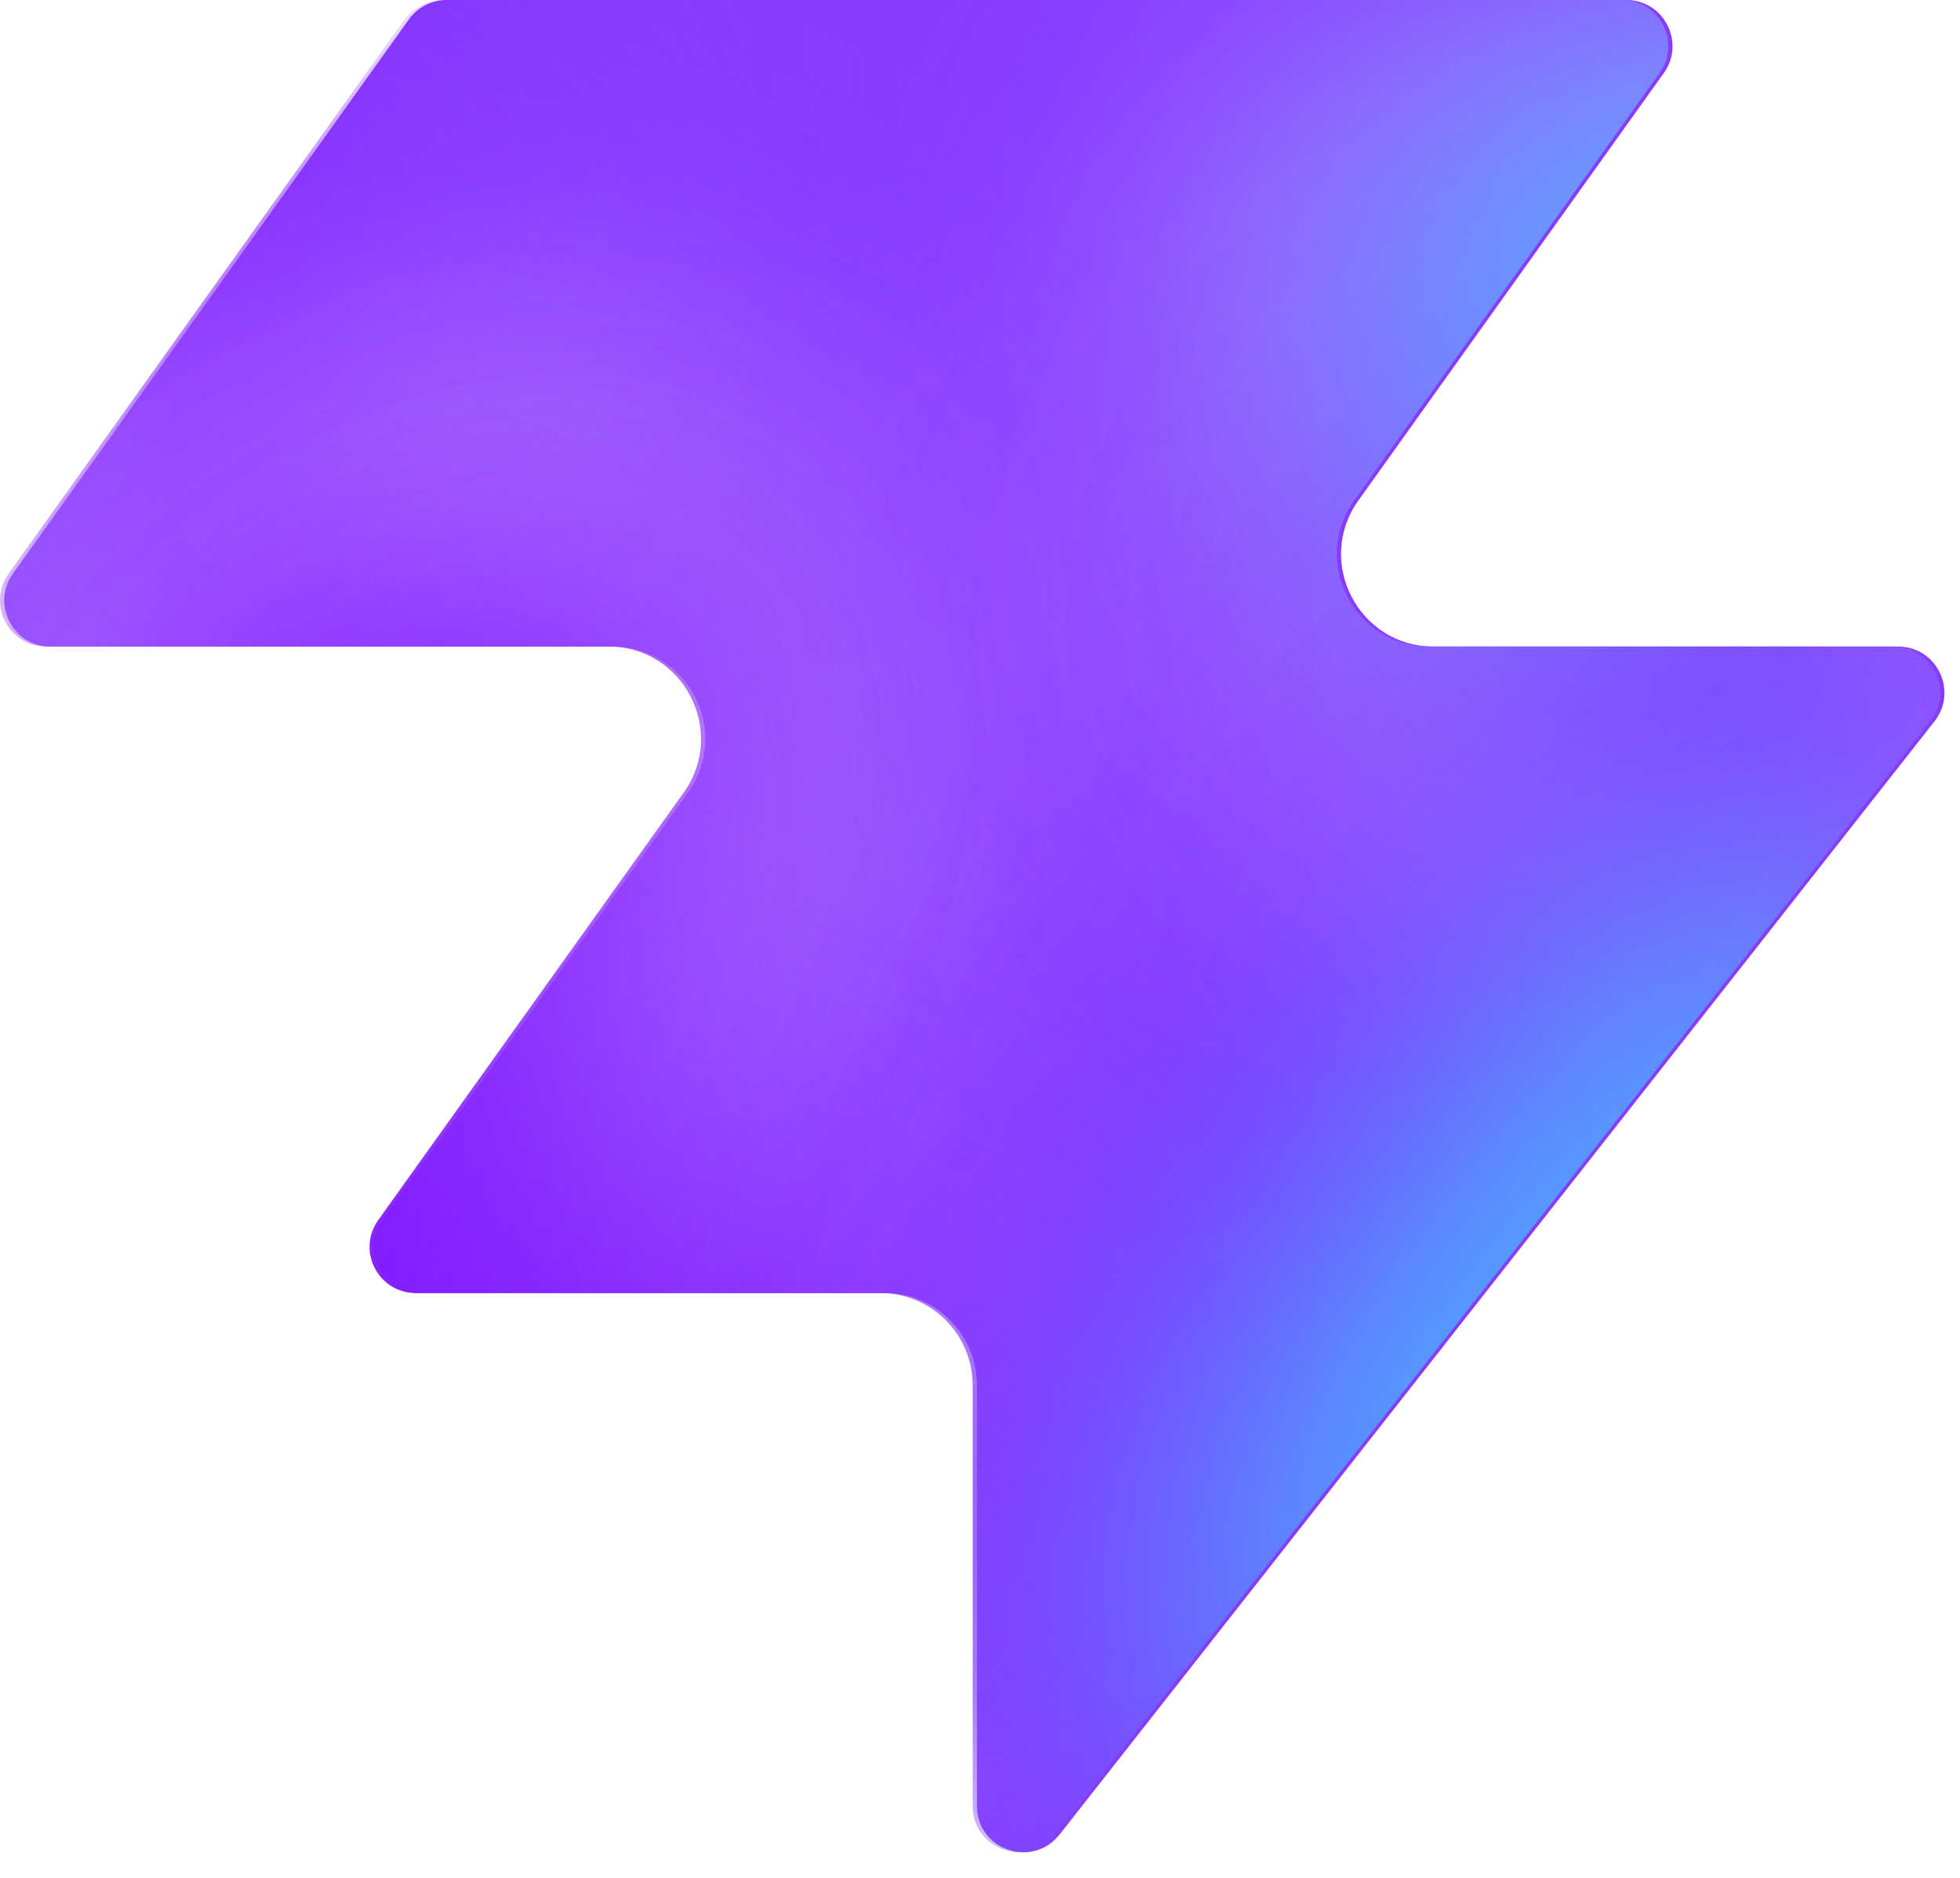
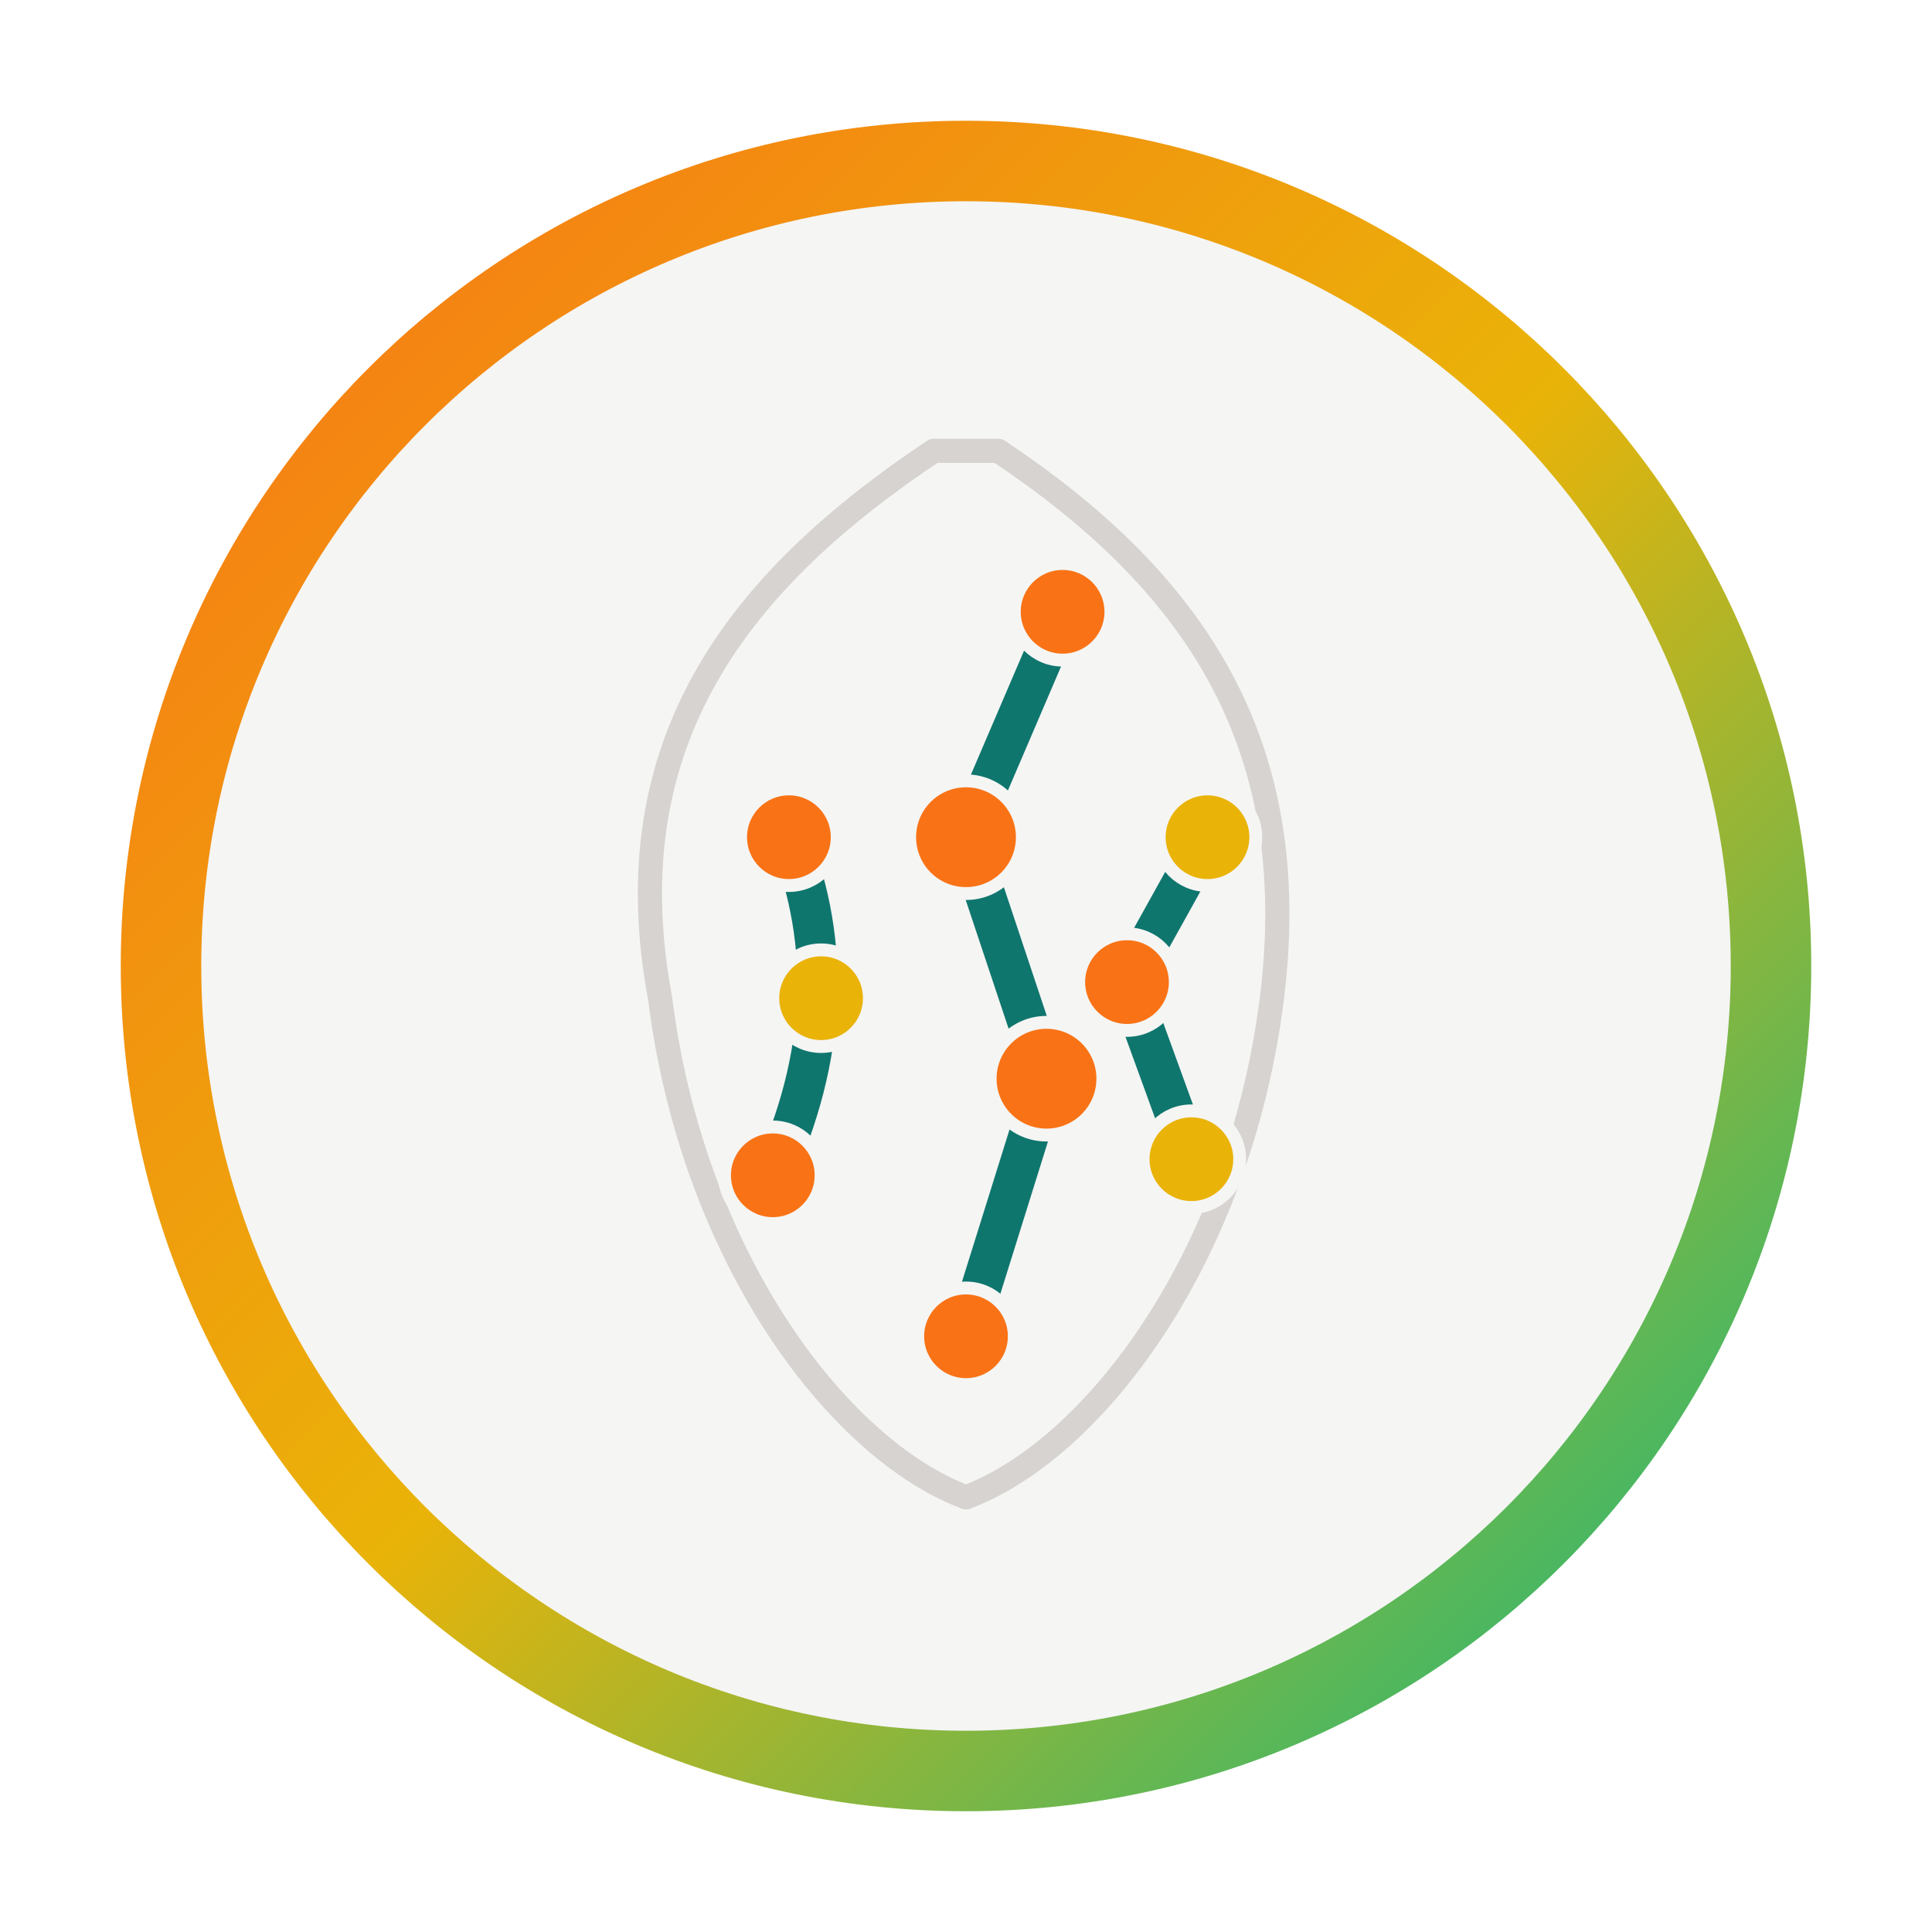
- <svg xmlns="http://www.w3.org/2000/svg" width="48" height="46" fill="none" viewBox="0 0 48 46">
-   <path fill="#863bff" d="M25.946 44.938c-.664.845-2.021.375-2.021-.698V33.937a2.26 2.26 0 0 0-2.262-2.262H10.287c-.92 0-1.456-1.04-.92-1.788l7.48-10.471c1.07-1.497 0-3.578-1.842-3.578H1.237c-.92 0-1.456-1.04-.92-1.788L10.013.474c.214-.297.556-.474.92-.474h28.894c.92 0 1.456 1.04.92 1.788l-7.48 10.471c-1.07 1.498 0 3.579 1.842 3.579h11.377c.943 0 1.473 1.088.89 1.83L25.947 44.94z" style="fill:#863bff;fill:color(display-p3 .525 .23 1);fill-opacity:1" />
-   <mask id="a" width="48" height="46" x="0" y="0" maskUnits="userSpaceOnUse" style="mask-type:alpha">
-     <path fill="#000" d="M25.842 44.938c-.664.844-2.021.375-2.021-.698V33.937a2.26 2.26 0 0 0-2.262-2.262H10.183c-.92 0-1.456-1.04-.92-1.788l7.48-10.471c1.07-1.498 0-3.579-1.842-3.579H1.133c-.92 0-1.456-1.04-.92-1.787L9.91.473c.214-.297.556-.474.92-.474h28.894c.92 0 1.456 1.04.92 1.788l-7.48 10.471c-1.07 1.498 0 3.578 1.842 3.578h11.377c.943 0 1.473 1.088.89 1.832L25.843 44.94z" style="fill:#000;fill-opacity:1" />
-   </mask>
-   <g mask="url(#a)">
-     <g filter="url(#b)">
-       <ellipse cx="5.508" cy="14.704" fill="#ede6ff" rx="5.508" ry="14.704" style="fill:#ede6ff;fill:color(display-p3 .927 .903 1);fill-opacity:1" transform="matrix(.00324 1 1 -.00324 -4.47 31.516)" />
-     </g>
-     <g filter="url(#c)">
-       <ellipse cx="10.399" cy="29.851" fill="#ede6ff" rx="10.399" ry="29.851" style="fill:#ede6ff;fill:color(display-p3 .927 .903 1);fill-opacity:1" transform="matrix(.00324 1 1 -.00324 -39.328 7.883)" />
-     </g>
-     <g filter="url(#d)">
-       <ellipse cx="5.508" cy="30.487" fill="#7e14ff" rx="5.508" ry="30.487" style="fill:#7e14ff;fill:color(display-p3 .492 .077 1);fill-opacity:1" transform="rotate(89.814 -25.913 -14.639)scale(1 -1)" />
-     </g>
-     <g filter="url(#e)">
-       <ellipse cx="5.508" cy="30.599" fill="#7e14ff" rx="5.508" ry="30.599" style="fill:#7e14ff;fill:color(display-p3 .492 .077 1);fill-opacity:1" transform="rotate(89.814 -32.644 -3.334)scale(1 -1)" />
-     </g>
-     <g filter="url(#f)">
-       <ellipse cx="5.508" cy="30.599" fill="#7e14ff" rx="5.508" ry="30.599" style="fill:#7e14ff;fill:color(display-p3 .492 .077 1);fill-opacity:1" transform="matrix(.00324 1 1 -.00324 -34.34 30.47)" />
-     </g>
-     <g filter="url(#g)">
-       <ellipse cx="14.072" cy="22.078" fill="#ede6ff" rx="14.072" ry="22.078" style="fill:#ede6ff;fill:color(display-p3 .927 .903 1);fill-opacity:1" transform="rotate(93.35 24.506 48.493)scale(-1 1)" />
-     </g>
-     <g filter="url(#h)">
-       <ellipse cx="3.47" cy="21.501" fill="#7e14ff" rx="3.47" ry="21.501" style="fill:#7e14ff;fill:color(display-p3 .492 .077 1);fill-opacity:1" transform="rotate(89.009 28.708 47.59)scale(-1 1)" />
-     </g>
-     <g filter="url(#i)">
-       <ellipse cx="3.47" cy="21.501" fill="#7e14ff" rx="3.47" ry="21.501" style="fill:#7e14ff;fill:color(display-p3 .492 .077 1);fill-opacity:1" transform="rotate(89.009 28.708 47.59)scale(-1 1)" />
-     </g>
-     <g filter="url(#j)">
-       <ellipse cx=".387" cy="8.972" fill="#7e14ff" rx="4.407" ry="29.108" style="fill:#7e14ff;fill:color(display-p3 .492 .077 1);fill-opacity:1" transform="rotate(39.51 .387 8.972)" />
-     </g>
-     <g filter="url(#k)">
-       <ellipse cx="47.523" cy="-6.092" fill="#7e14ff" rx="4.407" ry="29.108" style="fill:#7e14ff;fill:color(display-p3 .492 .077 1);fill-opacity:1" transform="rotate(37.892 47.523 -6.092)" />
-     </g>
-     <g filter="url(#l)">
-       <ellipse cx="41.412" cy="6.333" fill="#47bfff" rx="5.971" ry="9.665" style="fill:#47bfff;fill:color(display-p3 .28 .748 1);fill-opacity:1" transform="rotate(37.892 41.412 6.333)" />
-     </g>
-     <g filter="url(#m)">
-       <ellipse cx="-1.879" cy="38.332" fill="#7e14ff" rx="4.407" ry="29.108" style="fill:#7e14ff;fill:color(display-p3 .492 .077 1);fill-opacity:1" transform="rotate(37.892 -1.88 38.332)" />
-     </g>
-     <g filter="url(#n)">
-       <ellipse cx="-1.879" cy="38.332" fill="#7e14ff" rx="4.407" ry="29.108" style="fill:#7e14ff;fill:color(display-p3 .492 .077 1);fill-opacity:1" transform="rotate(37.892 -1.88 38.332)" />
-     </g>
-     <g filter="url(#o)">
-       <ellipse cx="35.651" cy="29.907" fill="#7e14ff" rx="4.407" ry="29.108" style="fill:#7e14ff;fill:color(display-p3 .492 .077 1);fill-opacity:1" transform="rotate(37.892 35.651 29.907)" />
-     </g>
-     <g filter="url(#p)">
-       <ellipse cx="38.418" cy="32.4" fill="#47bfff" rx="5.971" ry="15.297" style="fill:#47bfff;fill:color(display-p3 .28 .748 1);fill-opacity:1" transform="rotate(37.892 38.418 32.4)" />
-     </g>
-   </g>
+ <svg xmlns="http://www.w3.org/2000/svg" viewBox="0 0 120 120" width="120" height="120">
  <defs>
-     <filter id="b" width="60.045" height="41.654" x="-19.77" y="16.149" color-interpolation-filters="sRGB" filterUnits="userSpaceOnUse">
-       <feFlood flood-opacity="0" result="BackgroundImageFix" />
-       <feBlend in="SourceGraphic" in2="BackgroundImageFix" result="shape" />
-       <feGaussianBlur result="effect1_foregroundBlur_2002_17158" stdDeviation="7.659" />
-     </filter>
-     <filter id="c" width="90.34" height="51.437" x="-54.613" y="-7.533" color-interpolation-filters="sRGB" filterUnits="userSpaceOnUse">
-       <feFlood flood-opacity="0" result="BackgroundImageFix" />
-       <feBlend in="SourceGraphic" in2="BackgroundImageFix" result="shape" />
-       <feGaussianBlur result="effect1_foregroundBlur_2002_17158" stdDeviation="7.659" />
-     </filter>
-     <filter id="d" width="79.355" height="29.4" x="-49.64" y="2.03" color-interpolation-filters="sRGB" filterUnits="userSpaceOnUse">
-       <feFlood flood-opacity="0" result="BackgroundImageFix" />
-       <feBlend in="SourceGraphic" in2="BackgroundImageFix" result="shape" />
-       <feGaussianBlur result="effect1_foregroundBlur_2002_17158" stdDeviation="4.596" />
-     </filter>
-     <filter id="e" width="79.579" height="29.4" x="-45.045" y="20.029" color-interpolation-filters="sRGB" filterUnits="userSpaceOnUse">
-       <feFlood flood-opacity="0" result="BackgroundImageFix" />
-       <feBlend in="SourceGraphic" in2="BackgroundImageFix" result="shape" />
-       <feGaussianBlur result="effect1_foregroundBlur_2002_17158" stdDeviation="4.596" />
-     </filter>
-     <filter id="f" width="79.579" height="29.4" x="-43.513" y="21.178" color-interpolation-filters="sRGB" filterUnits="userSpaceOnUse">
-       <feFlood flood-opacity="0" result="BackgroundImageFix" />
-       <feBlend in="SourceGraphic" in2="BackgroundImageFix" result="shape" />
-       <feGaussianBlur result="effect1_foregroundBlur_2002_17158" stdDeviation="4.596" />
-     </filter>
-     <filter id="g" width="74.749" height="58.852" x="15.756" y="-17.901" color-interpolation-filters="sRGB" filterUnits="userSpaceOnUse">
-       <feFlood flood-opacity="0" result="BackgroundImageFix" />
-       <feBlend in="SourceGraphic" in2="BackgroundImageFix" result="shape" />
-       <feGaussianBlur result="effect1_foregroundBlur_2002_17158" stdDeviation="7.659" />
-     </filter>
-     <filter id="h" width="61.377" height="25.362" x="23.548" y="2.284" color-interpolation-filters="sRGB" filterUnits="userSpaceOnUse">
-       <feFlood flood-opacity="0" result="BackgroundImageFix" />
-       <feBlend in="SourceGraphic" in2="BackgroundImageFix" result="shape" />
-       <feGaussianBlur result="effect1_foregroundBlur_2002_17158" stdDeviation="4.596" />
-     </filter>
-     <filter id="i" width="61.377" height="25.362" x="23.548" y="2.284" color-interpolation-filters="sRGB" filterUnits="userSpaceOnUse">
-       <feFlood flood-opacity="0" result="BackgroundImageFix" />
-       <feBlend in="SourceGraphic" in2="BackgroundImageFix" result="shape" />
-       <feGaussianBlur result="effect1_foregroundBlur_2002_17158" stdDeviation="4.596" />
-     </filter>
-     <filter id="j" width="56.045" height="63.649" x="-27.636" y="-22.853" color-interpolation-filters="sRGB" filterUnits="userSpaceOnUse">
-       <feFlood flood-opacity="0" result="BackgroundImageFix" />
-       <feBlend in="SourceGraphic" in2="BackgroundImageFix" result="shape" />
-       <feGaussianBlur result="effect1_foregroundBlur_2002_17158" stdDeviation="4.596" />
-     </filter>
-     <filter id="k" width="54.814" height="64.646" x="20.116" y="-38.415" color-interpolation-filters="sRGB" filterUnits="userSpaceOnUse">
-       <feFlood flood-opacity="0" result="BackgroundImageFix" />
-       <feBlend in="SourceGraphic" in2="BackgroundImageFix" result="shape" />
-       <feGaussianBlur result="effect1_foregroundBlur_2002_17158" stdDeviation="4.596" />
-     </filter>
-     <filter id="l" width="33.541" height="35.313" x="24.641" y="-11.323" color-interpolation-filters="sRGB" filterUnits="userSpaceOnUse">
-       <feFlood flood-opacity="0" result="BackgroundImageFix" />
-       <feBlend in="SourceGraphic" in2="BackgroundImageFix" result="shape" />
-       <feGaussianBlur result="effect1_foregroundBlur_2002_17158" stdDeviation="4.596" />
-     </filter>
-     <filter id="m" width="54.814" height="64.646" x="-29.286" y="6.009" color-interpolation-filters="sRGB" filterUnits="userSpaceOnUse">
-       <feFlood flood-opacity="0" result="BackgroundImageFix" />
-       <feBlend in="SourceGraphic" in2="BackgroundImageFix" result="shape" />
-       <feGaussianBlur result="effect1_foregroundBlur_2002_17158" stdDeviation="4.596" />
-     </filter>
-     <filter id="n" width="54.814" height="64.646" x="-29.286" y="6.009" color-interpolation-filters="sRGB" filterUnits="userSpaceOnUse">
-       <feFlood flood-opacity="0" result="BackgroundImageFix" />
-       <feBlend in="SourceGraphic" in2="BackgroundImageFix" result="shape" />
-       <feGaussianBlur result="effect1_foregroundBlur_2002_17158" stdDeviation="4.596" />
-     </filter>
-     <filter id="o" width="54.814" height="64.646" x="8.244" y="-2.416" color-interpolation-filters="sRGB" filterUnits="userSpaceOnUse">
-       <feFlood flood-opacity="0" result="BackgroundImageFix" />
-       <feBlend in="SourceGraphic" in2="BackgroundImageFix" result="shape" />
-       <feGaussianBlur result="effect1_foregroundBlur_2002_17158" stdDeviation="4.596" />
-     </filter>
-     <filter id="p" width="39.409" height="43.623" x="18.713" y="10.588" color-interpolation-filters="sRGB" filterUnits="userSpaceOnUse">
-       <feFlood flood-opacity="0" result="BackgroundImageFix" />
-       <feBlend in="SourceGraphic" in2="BackgroundImageFix" result="shape" />
-       <feGaussianBlur result="effect1_foregroundBlur_2002_17158" stdDeviation="4.596" />
-     </filter>
+     <linearGradient id="ringGrad" x1="0%" y1="0%" x2="100%" y2="100%">
+       <stop offset="0%" stop-color="#f97316" />
+       <stop offset="50%" stop-color="#eab308" />
+       <stop offset="100%" stop-color="#10b981" />
+     </linearGradient>
  </defs>
+   <circle cx="60" cy="60" r="50" fill="#f5f5f4" stroke="url(#ringGrad)" stroke-width="5" />
+   <path d="M58 28 C46 36 38 46 41 62 C43 78 52 90 60 93 C68 90 77 78 79 62 C81 46 74 36 62 28 Z" fill="none" stroke="#d6d3d1" stroke-width="1.5" stroke-linejoin="round" />
+   <path d="M49 52 Q53 62 48 73" fill="none" stroke="#0f766e" stroke-width="2.5" stroke-linecap="round" />
+   <path d="M66 38 L60 52 L65 67 L60 83" fill="none" stroke="#0f766e" stroke-width="2.5" stroke-linecap="round" stroke-linejoin="round" />
+   <path d="M75 52 L70 61 L74 72" fill="none" stroke="#0f766e" stroke-width="2.5" stroke-linecap="round" stroke-linejoin="round" />
+   <circle cx="49" cy="52" r="3" fill="#f97316" stroke="#f5f5f4" stroke-width="0.8" />
+   <circle cx="51" cy="62" r="3" fill="#eab308" stroke="#f5f5f4" stroke-width="0.8" />
+   <circle cx="48" cy="73" r="3" fill="#f97316" stroke="#f5f5f4" stroke-width="0.8" />
+   <circle cx="66" cy="38" r="3" fill="#f97316" stroke="#f5f5f4" stroke-width="0.8" />
+   <circle cx="60" cy="52" r="3.5" fill="#f97316" stroke="#f5f5f4" stroke-width="0.8" />
+   <circle cx="65" cy="67" r="3.5" fill="#f97316" stroke="#f5f5f4" stroke-width="0.8" />
+   <circle cx="60" cy="83" r="3" fill="#f97316" stroke="#f5f5f4" stroke-width="0.8" />
+   <circle cx="75" cy="52" r="3" fill="#eab308" stroke="#f5f5f4" stroke-width="0.8" />
+   <circle cx="70" cy="61" r="3" fill="#f97316" stroke="#f5f5f4" stroke-width="0.8" />
+   <circle cx="74" cy="72" r="3" fill="#eab308" stroke="#f5f5f4" stroke-width="0.8" />
</svg>
